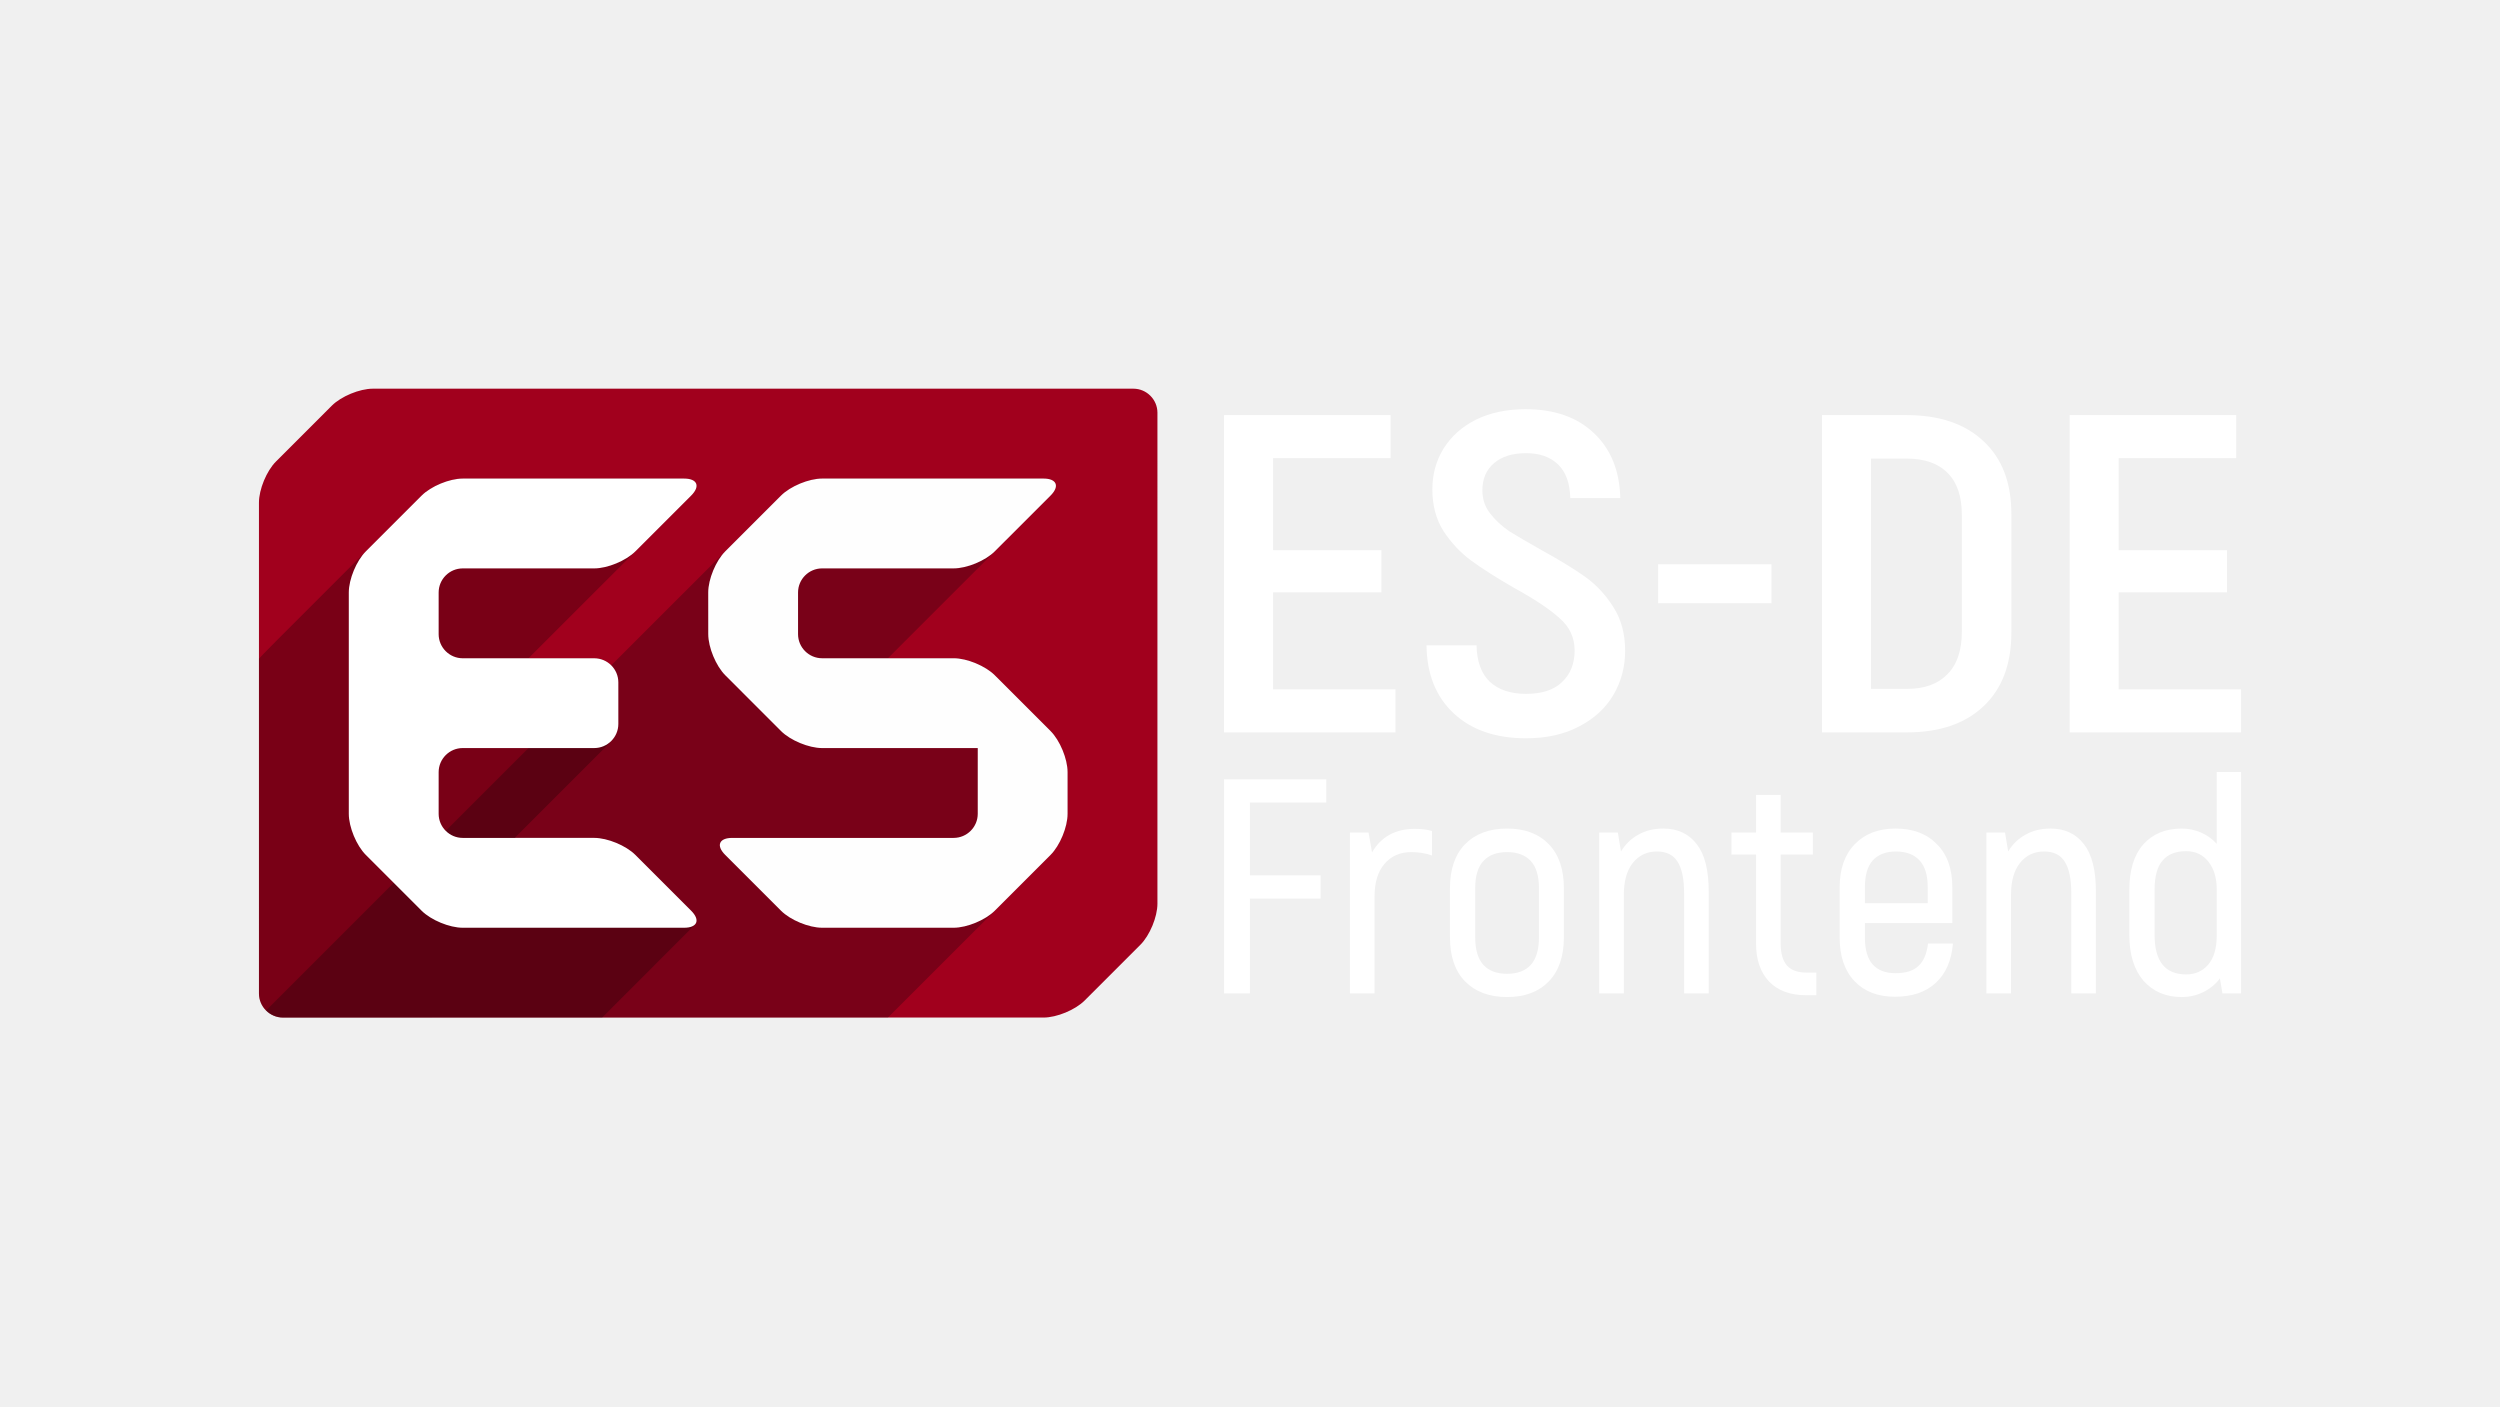
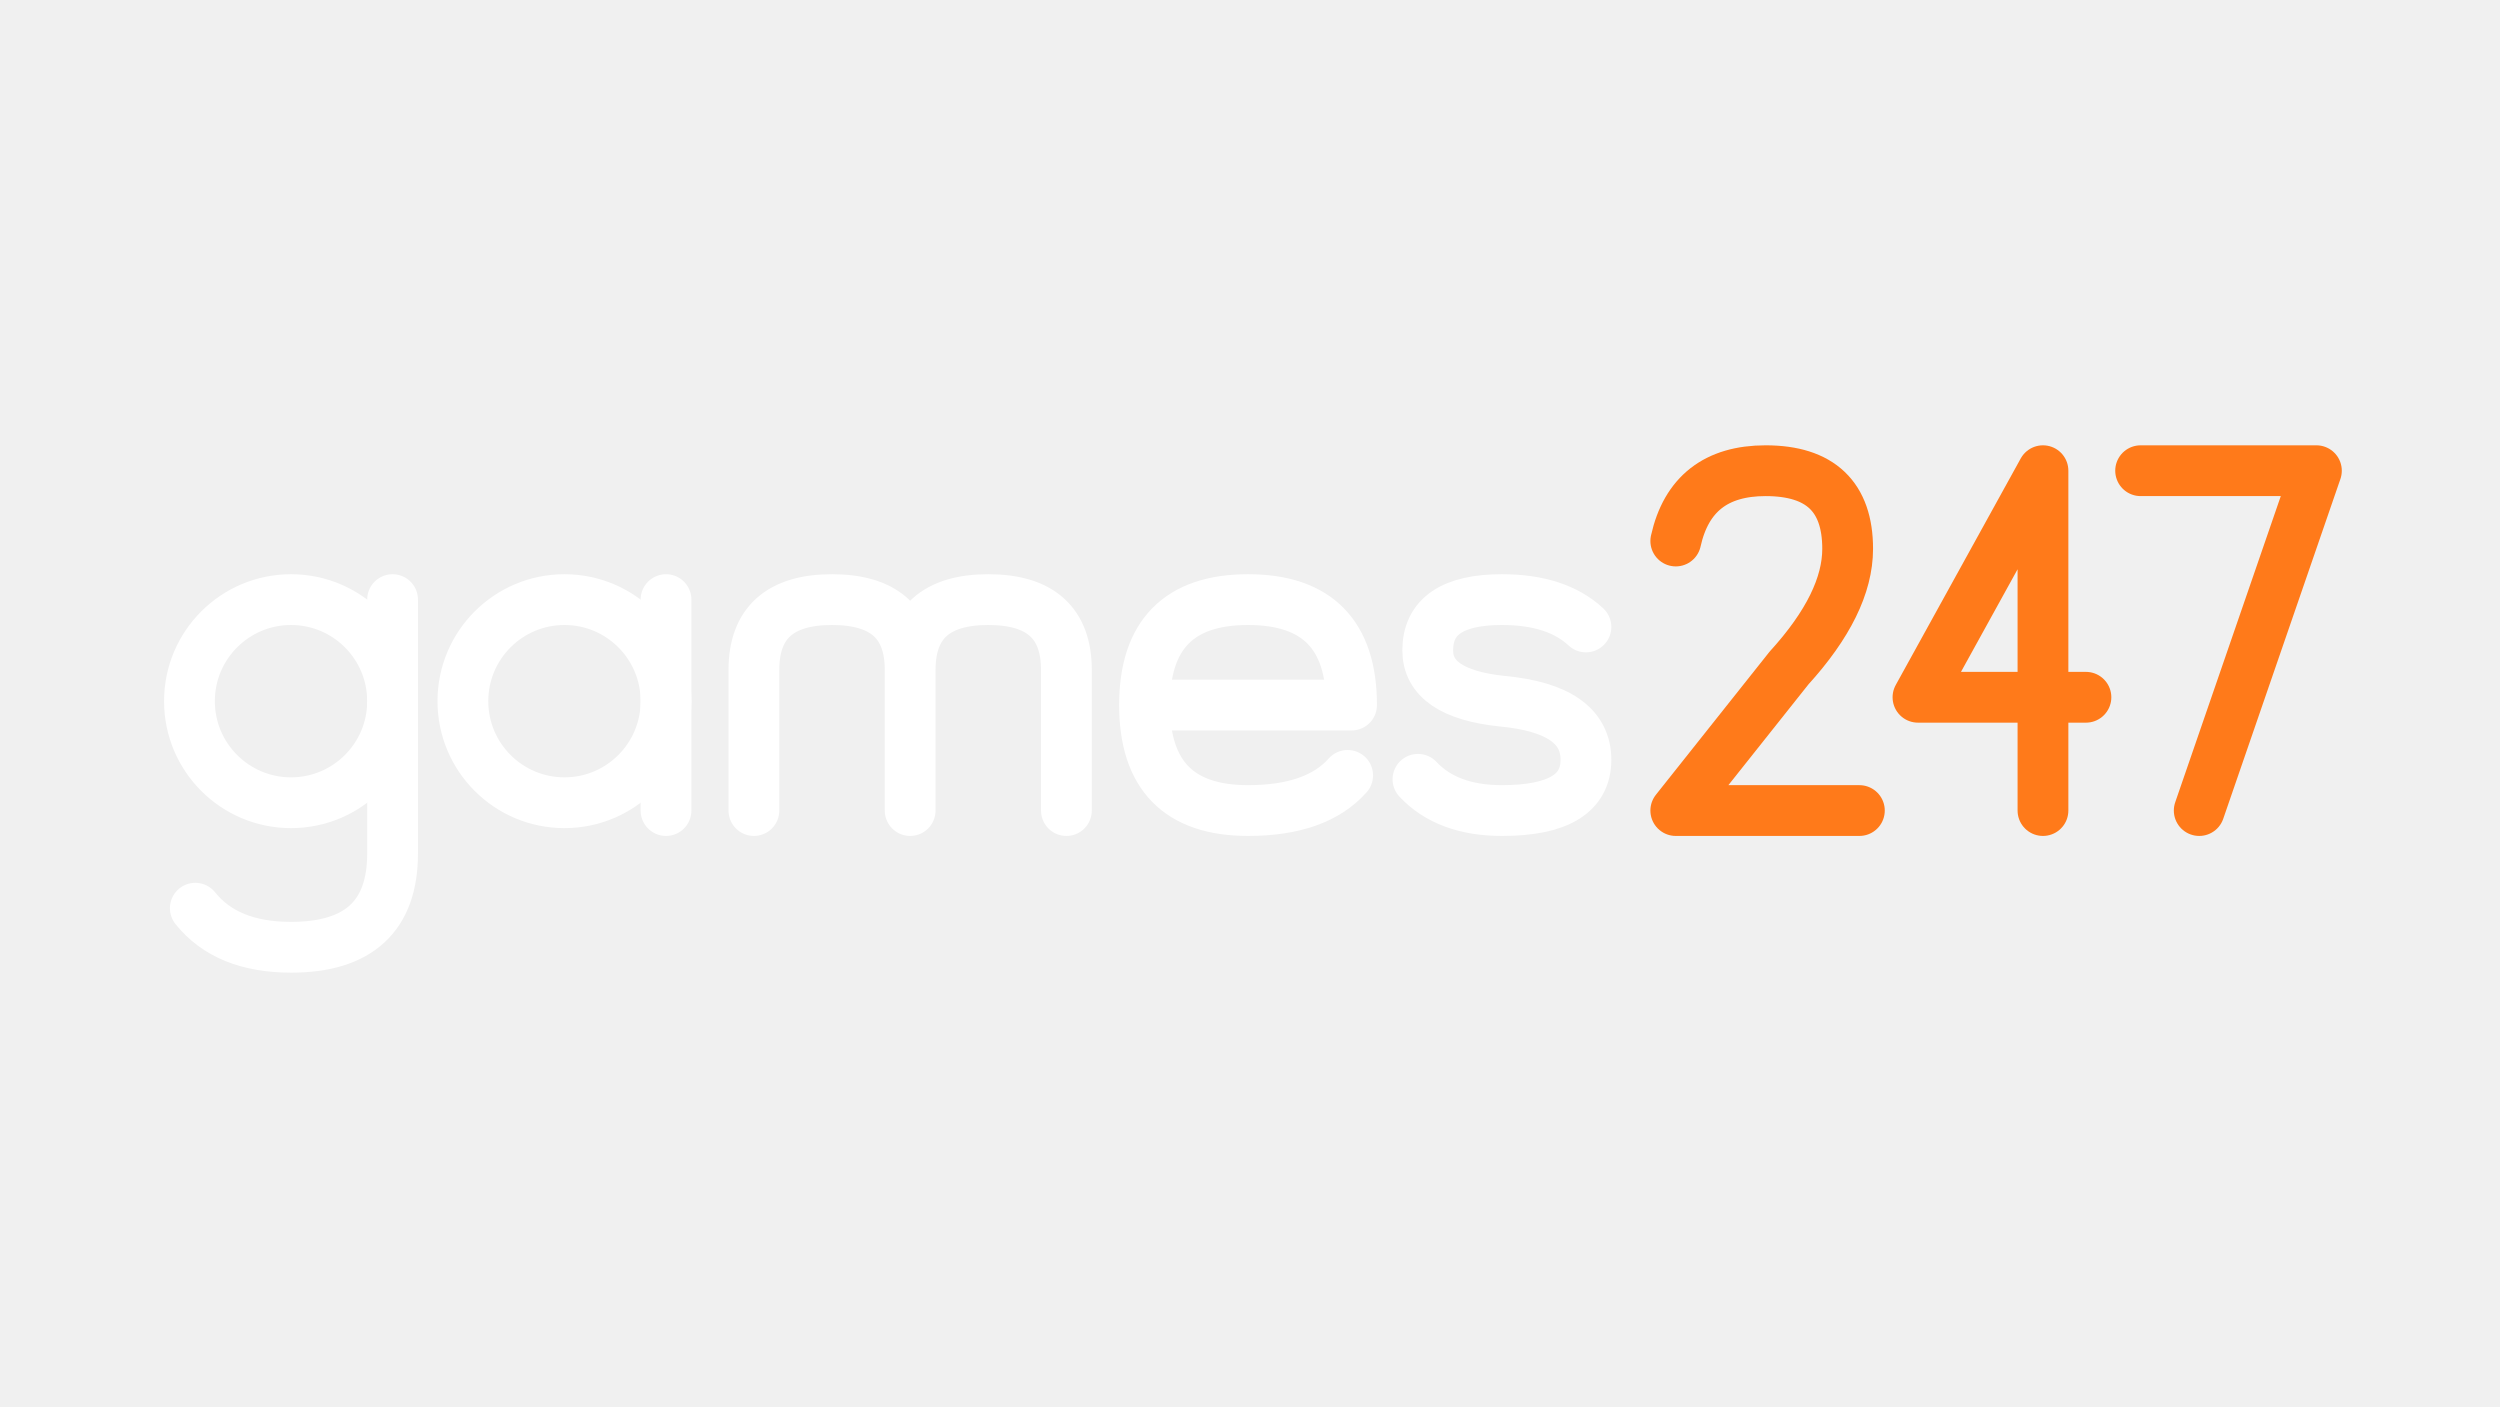
- <svg xmlns="http://www.w3.org/2000/svg" xmlns:xlink="http://www.w3.org/1999/xlink" version="1.1" x="0px" y="0px" width="1280px" height="720px" viewBox="0 0 1280 720" enable-background="new 0 0 1280 720" xml:space="preserve" id="svg80">
-   <defs id="defs84">
-     <rect x="1146.356" y="602.183" width="537.425" height="422.159" id="rect93041" />
-     <rect x="-29.127" y="-24.525" width="50.36" height="97.322" id="rect39783" />
-     <rect x="-7.203" y="-224.854" width="290.623" height="207.475" id="rect38611" />
-     <linearGradient y2="227.338" x2="323.802" y1="542.322" x1="118.312" gradientUnits="userSpaceOnUse" id="SVGID_1_">
-       <stop id="stop17" style="stop-color:#004E73" offset="0" />
-       <stop id="stop19" style="stop-color:#00A1B0" offset="1" />
-     </linearGradient>
-     <linearGradient y2="288.386" x2="399.8" y1="540.373" x1="144.813" gradientUnits="userSpaceOnUse" id="SVGID_2_">
-       <stop id="stop26" style="stop-color:#D3D3D3" offset="0.308" />
-       <stop id="stop28" style="stop-color:#FFFFFF" offset="0.675" />
-     </linearGradient>
-     <linearGradient y2="213.967" x2="326.257" y1="465.954" x1="71.27" gradientUnits="userSpaceOnUse" id="SVGID_3_" xlink:href="#SVGID_2_">
-       <stop id="stop37" style="stop-color:#D3D3D3" offset="0.308" />
-       <stop id="stop39" style="stop-color:#FFFFFF" offset="0.675" />
-     </linearGradient>
-   </defs>
-   <g id="Layer_2">
- </g>
-   <g id="Layer_3">
- </g>
-   <text xml:space="preserve" id="text38609" style="font-size:40px;line-height:1.25;font-family:Akrobat;-inkscape-font-specification:Akrobat;text-align:center;letter-spacing:0px;word-spacing:0px;white-space:pre;shape-inside:url(#rect38611);display:inline" />
-   <text xml:space="preserve" id="text39781" style="font-size:40px;line-height:1.25;font-family:Akrobat;-inkscape-font-specification:Akrobat;text-align:center;letter-spacing:0px;word-spacing:0px;white-space:pre;shape-inside:url(#rect39783);display:inline" />
-   <text xml:space="preserve" id="text93039" style="font-size:40px;line-height:1.25;font-family:Akrobat;-inkscape-font-specification:Akrobat;text-align:center;letter-spacing:0px;word-spacing:0px;white-space:pre;shape-inside:url(#rect93041);display:inline" />
-   <g id="g5" transform="matrix(0.6901615,0,0,0.6901615,163.5872,785.8139)">
-     <g id="g897-8-7" transform="matrix(1.607975,0,0,1.607975,-72.26027,-1227.87)">
-       <path d="M 431.529,442.097 Z" id="path3-3-5" style="fill:#c90012" />
-       <path d="M 431.529,359.216 Z" id="path5-1-3" style="fill:#c90012" />
-       <path d="M 431.529,276.306 Z" id="path7-8-5" style="fill:#c90012" />
-       <path d="M 431.529,317.753 Z" id="path9-9-6" style="fill:#c90012" />
-       <path d="M 431.529,483.544 Z" id="path11-6-2" style="fill:#c90012" />
-       <path d="M 431.529,400.642 Z" id="path13-4-9" style="fill:#c90012" />
-       <path d="M 431.529,234.842 Z" id="path15-3-1" style="fill:#c90012" />
-       <path d="m 431.529,245.951 c 0,-6.11 -4.999,-11.108 -11.105,-11.108 H 69.563 c -6.112,0 -14.644,3.534 -18.963,7.855 L 24.855,268.443 C 20.533,272.764 17,281.296 17,287.406 v 226.468 c 0,6.111 4.999,11.109 11.106,11.109 h 350.86 c 6.107,0 14.644,-3.535 18.963,-7.854 l 25.741,-25.736 c 4.32,-4.316 7.854,-12.853 7.854,-18.965 z" id="path22-3-2" style="fill:#a1001d;fill-opacity:1" />
-       <path enable-background="new    " d="M 382.22,392.789 356.491,367.06 c -4.319,-4.318 -12.854,-7.854 -18.963,-7.853 H 318.28 c -6.112,0.001 -11.11,0.001 -11.11,0.001 0,0 3.532,-3.534 7.854,-7.855 L 382.22,284.16 c 4.32,-4.321 2.854,-7.855 -3.253,-7.855 H 276.832 c -6.111,0 -14.643,3.534 -18.963,7.855 L 25.142,516.86 c -1.825,1.821 -3.517,3.514 -4.871,4.866 2.012,2.011 4.786,3.259 7.836,3.259 0.005,0 0.01,0 0.016,0 h 99.953 167.988 c 6.111,0 11.122,-0.013 11.133,-0.023 0.015,-0.016 3.559,-3.562 7.88,-7.88 l 67.144,-67.132 c 4.32,-4.316 7.854,-12.853 7.854,-18.963 v -19.235 c -0.002,-6.112 -3.535,-14.648 -7.855,-18.963 z" id="path24-3-7" style="opacity:0.25;fill:#000406;fill-opacity:1" />
-       <path d="m 276.824,400.649 c -6.108,0 -14.643,-3.536 -18.96,-7.857 l -25.71,-25.718 c -4.321,-4.321 -7.857,-12.855 -7.865,-18.966 l -0.012,-19.246 c -0.008,-6.11 3.525,-14.643 7.846,-18.964 l 25.741,-25.737 c 4.321,-4.321 12.852,-7.855 18.963,-7.855 h 102.14 c 6.107,0 7.573,3.534 3.253,7.855 l -25.741,25.737 c -4.32,4.321 -12.852,7.855 -18.963,7.855 h -60.688 c -6.112,0 -11.11,4.998 -11.11,11.108 v 19.246 c 0,6.11 4.998,11.108 11.106,11.106 l 60.702,-0.007 c 6.107,-0.002 14.644,3.533 18.963,7.853 l 25.729,25.729 c 4.32,4.314 7.854,12.851 7.854,18.963 v 19.235 c 0,6.109 -3.532,14.646 -7.854,18.963 l -25.74,25.74 c -4.321,4.316 -12.853,7.854 -18.964,7.854 h -60.688 c -6.112,0 -14.643,-3.536 -18.963,-7.854 l -25.741,-25.74 c -4.32,-4.316 -2.858,-7.854 3.253,-7.854 h 102.14 c 6.112,0 11.11,-4.998 11.11,-11.108 V 411.75 c 0,-6.112 0,-11.11 0.003,-11.11 0.004,0 -4.994,0 -11.103,0 z" id="path31-8-0" style="fill:#fefefe;fill-opacity:1" />
-       <g id="g35-6-9" style="opacity:0.25;fill:#000000;fill-opacity:1">
-         <path style="fill:#000000;fill-opacity:1" d="m 17.008,370.877 c 0,-6.109 0,-11.238 0,-11.393 0,-0.155 3.532,-3.818 7.854,-8.138 L 92.047,284.16 c 4.321,-4.321 12.855,-7.855 18.963,-7.855 h 102.15 c 6.108,0 7.574,3.534 3.253,7.855 l -67.197,67.182 c -4.32,4.321 -7.853,7.855 -7.853,7.855 0,0 4.998,0.002 11.11,0.006 l 19.228,0.007 c 6.108,0.004 10.75,4.993 10.318,11.086 l -1.114,15.593 c -0.433,6.092 -1.707,11.997 -2.833,13.122 -1.125,1.125 -5.576,5.58 -9.896,9.896 l -25.201,25.201 c -4.32,4.315 -7.885,7.885 -7.922,7.918 -0.034,0.034 4.933,0.064 11.041,0.062 h 17.979 c 6.108,-0.004 14.784,3.379 19.281,7.519 l 26.836,24.694 c 4.497,4.137 8.181,7.623 8.058,7.75 -0.126,0.126 -3.766,3.762 -8.087,8.083 l -34.827,34.85 -147.212,0.002 c -6.107,0 -11.105,-4.998 -11.105,-11.11 z" id="path33-0-3" />
-       </g>
-       <path d="m 111.01,442.097 c -6.107,0 -11.104,-4.998 -11.104,-11.108 v -19.235 c 0,-6.112 4.998,-11.11 11.104,-11.11 h 60.69 c 6.108,0 11.106,-4.998 11.106,-11.108 V 370.33 c 0,-6.112 -4.998,-11.11 -11.106,-11.11 h -60.69 c -6.107,0 -11.104,-4.998 -11.104,-11.108 v -19.246 c 0,-6.11 4.998,-11.108 11.104,-11.108 h 60.69 c 6.108,0 14.643,-3.534 18.964,-7.854 l 25.749,-25.741 c 4.321,-4.319 2.855,-7.853 -3.253,-7.853 H 111.01 c -6.107,0 -14.643,3.534 -18.963,7.855 L 66.31,309.9 c -4.32,4.321 -7.857,12.854 -7.857,18.964 v 102.125 c 0,6.11 3.537,14.646 7.857,18.963 l 25.737,25.74 c 4.321,4.316 12.855,7.854 18.963,7.854 h 102.143 c 6.112,0 7.574,-3.536 3.253,-7.855 l -25.741,-25.744 c -4.32,-4.321 -12.854,-7.857 -18.964,-7.857 z" id="path42-4-6" style="fill:#ffffff;fill-opacity:1" />
+ <svg xmlns="http://www.w3.org/2000/svg" version="1.1" width="1280px" height="720px" viewBox="0 0 1280 720">
+   <g transform="translate(-206,-53)" fill="none" stroke-width="26" stroke-linecap="round" stroke-linejoin="round">
+     <g stroke="#ffffff">
+       <circle cx="355" cy="412" r="52" />
+       <path d="M407 360 V490 Q407 538 355 538 Q322 538 306 518" />
+       <circle cx="495" cy="412" r="52" />
+       <path d="M547 360 V468" />
+       <path d="M592 468 V396 Q592 360 632 360 Q672 360 672 396 V468                M672 396 Q672 360 712 360 Q752 360 752 396 V468" />
+       <path d="M792 414 H898 Q898 360 845 360 Q792 360 792 414                Q792 468 845 468 Q880 468 896 450" />
+       <path d="M1018 374 Q1003 360 975 360 Q937 360 937 386 Q937 408 975 412                Q1018 416 1018 442 Q1018 468 975 468 Q947 468 932 452" />
    </g>
-     <g id="g1679-0" transform="matrix(1.949172,0,0,2.110724,-570.1604,-1337.202)">
-       <g aria-label="ES-DE" transform="matrix(0.9434235,0,0,0.8132334,66.17498,52.48813)" id="text112598-2-6" style="font-size:195.9px;line-height:1.25;font-family:Akrobat;-inkscape-font-specification:Akrobat;text-align:center;letter-spacing:0px;word-spacing:0px;text-anchor:middle;stroke-width:1.02">
-         <path d="m 673.974,349.081 v 18.61 h -69.153 v -137.13 h 67.194 v 18.61 h -47.408 v 39.768 h 43.686 v 18.219 h -43.686 v 41.923 z" style="font-weight:bold;-inkscape-font-specification:'Akrobat Bold';fill:#ffffff" id="path131021-8-2" />
-         <path d="m 726.671,370.238 q -18.415,0 -29.189,-10.774 -10.774,-10.774 -10.97,-29.385 h 20.178 q 0.196,10.383 5.289,15.672 5.289,5.289 14.693,5.289 9.599,0 14.497,-5.093 5.093,-5.093 5.093,-13.713 0,-8.228 -6.073,-13.909 -6.073,-5.877 -18.415,-13.125 -10.774,-6.661 -17.239,-11.754 -6.465,-5.093 -11.166,-12.733 -4.506,-7.64 -4.506,-18.023 0,-9.795 4.506,-17.631 4.702,-8.032 13.125,-12.538 8.62,-4.506 19.982,-4.506 17.435,0 27.622,10.383 10.187,10.383 10.579,28.014 h -20.178 q -0.196,-9.599 -4.897,-14.497 -4.702,-4.897 -12.929,-4.897 -8.228,0 -12.929,4.31 -4.702,4.31 -4.702,11.754 0,5.681 3.134,9.991 3.134,4.31 7.64,7.64 4.702,3.134 13.125,8.228 10.97,6.465 17.631,11.558 6.661,5.093 11.362,13.125 4.702,7.836 4.702,18.806 0,10.383 -4.702,19.002 -4.702,8.62 -13.909,13.713 -9.011,5.093 -21.353,5.093 z" style="font-weight:bold;-inkscape-font-specification:'Akrobat Bold';fill:#ffffff" id="path131023-9-6" />
-         <path d="m 779.955,295.024 h 45.719 v 16.847 h -45.719 z" style="font-weight:bold;-inkscape-font-specification:'Akrobat Bold';fill:#ffffff" id="path131025-3-1" />
-         <path d="m 846.05,230.562 h 34.087 c 13.321,0 23.704,3.787 31.148,11.362 7.444,7.444 11.166,17.892 11.166,31.344 v 51.326 c 0,13.582 -3.722,24.161 -11.166,31.736 -7.444,7.575 -17.762,11.362 -30.952,11.362 h -34.282 z m 34.282,118.324 c 7.052,0 12.472,-2.09 16.26,-6.269 3.918,-4.179 5.877,-10.317 5.877,-18.415 v -50.542 c 0,-7.967 -1.894,-13.974 -5.681,-18.023 -3.787,-4.179 -9.273,-6.269 -16.456,-6.269 h -14.497 v 99.517 z" style="font-weight:bold;-inkscape-font-specification:'Akrobat Bold';fill:#ffffff" id="path131027-6-8" />
-         <path d="m 1015.111,349.081 v 18.61 h -69.153 v -137.13 h 67.194 v 18.61 h -47.408 v 39.768 h 43.686 v 18.219 h -43.686 v 41.923 z" style="font-weight:bold;-inkscape-font-specification:'Akrobat Bold';fill:#ffffff" id="path131029-8-7" />
-       </g>
-       <g aria-label="Frontend" transform="matrix(0.9252944,0,0,0.8280377,786.3962,689.4601)" id="text139082-9" style="font-size:129.795px;line-height:1.25;font-family:Akrobat;-inkscape-font-specification:Akrobat;text-align:center;letter-spacing:0px;word-spacing:0px;text-anchor:middle;stroke-width:0.676">
-         <path d="m -151.055,-378.35 v 30.891 h 29.074 v 9.864 h -29.074 v 40.236 h -10.643 v -90.856 h 42.054 v 9.864 z" style="font-weight:600;-inkscape-font-specification:'Akrobat Semi-Bold';fill:#ffffff" id="path156490-2" />
-         <path d="m -83.173,-367.188 q 4.153,0 7.009,0.909 v 10.384 q -3.894,-1.428 -8.566,-1.428 -6.879,0 -11.033,5.062 -4.024,4.932 -4.024,13.758 v 41.145 h -10.124 v -68.272 h 7.658 l 1.428,8.437 q 5.581,-9.994 17.652,-9.994 z" style="font-weight:600;-inkscape-font-specification:'Akrobat Semi-Bold';fill:#ffffff" id="path156492-0" />
-         <path d="m -45.273,-295.801 q -10.903,0 -17.263,-6.62 -6.23,-6.62 -6.23,-18.69 v -20.897 q 0,-12.071 6.23,-18.69 6.36,-6.62 17.263,-6.62 10.903,0 17.133,6.62 6.23,6.62 6.23,18.69 v 20.897 q 0,12.071 -6.23,18.69 -6.23,6.62 -17.133,6.62 z m 0,-9.864 q 6.36,0 9.735,-3.764 3.375,-3.894 3.375,-11.682 v -20.897 q 0,-7.788 -3.375,-11.552 -3.375,-3.764 -9.735,-3.764 -6.36,0 -9.735,3.764 -3.375,3.764 -3.375,11.552 v 20.897 q 0,7.788 3.375,11.682 3.375,3.764 9.735,3.764 z" style="font-weight:600;-inkscape-font-specification:'Akrobat Semi-Bold';fill:#ffffff" id="path156494-2" />
-         <path d="m 18.976,-367.318 q 8.826,0 13.758,6.62 4.932,6.49 4.932,20.118 v 43.222 H 27.542 v -42.443 q 0,-9.215 -2.726,-13.499 -2.596,-4.283 -8.437,-4.283 -6.23,0 -9.994,4.932 -3.634,4.802 -3.634,13.499 v 41.794 H -7.373 v -68.272 h 7.658 l 1.298,8.047 q 2.726,-4.673 7.139,-7.139 4.413,-2.596 10.254,-2.596 z" style="font-weight:600;-inkscape-font-specification:'Akrobat Semi-Bold';fill:#ffffff" id="path156496-3" />
-         <path d="m 81.926,-306.184 v 9.605 h -4.283 q -9.735,0 -15.186,-5.841 -5.322,-5.841 -5.322,-16.095 v -37.77 h -10.124 v -9.345 h 10.124 v -15.965 h 10.124 v 15.965 h 13.239 v 9.345 H 67.259 v 37.77 q 0,6.23 2.596,9.345 2.596,2.985 8.047,2.985 z" style="font-weight:600;-inkscape-font-specification:'Akrobat Semi-Bold';fill:#ffffff" id="path156498-7" />
-         <path d="m 138.127,-318.515 q -0.909,10.903 -7.139,16.744 -6.1,5.841 -16.744,5.841 -10.513,0 -16.614,-6.62 -6.1,-6.62 -6.1,-18.431 v -21.416 q 0,-11.682 6.23,-18.301 6.23,-6.62 16.744,-6.62 10.773,0 17.003,6.62 6.36,6.49 6.36,18.301 v 15.186 h -35.953 v 6.23 q 0,7.658 3.245,11.422 3.245,3.634 9.345,3.634 6.23,0 9.345,-2.985 3.245,-2.985 4.024,-9.605 z m -23.493,-39.068 q -6.1,0 -9.475,3.764 -3.245,3.764 -3.245,11.292 v 6.879 h 25.829 v -6.879 q 0,-7.528 -3.375,-11.292 -3.375,-3.764 -9.735,-3.764 z" style="font-weight:600;-inkscape-font-specification:'Akrobat Semi-Bold';fill:#ffffff" id="path156500-5" />
-         <path d="m 178.234,-367.318 q 8.826,0 13.758,6.62 4.932,6.49 4.932,20.118 v 43.222 h -10.124 v -42.443 q 0,-9.215 -2.726,-13.499 -2.596,-4.283 -8.437,-4.283 -6.23,0 -9.994,4.932 -3.634,4.802 -3.634,13.499 v 41.794 h -10.124 v -68.272 h 7.658 l 1.298,8.047 q 2.726,-4.673 7.139,-7.139 4.413,-2.596 10.254,-2.596 z" style="font-weight:600;-inkscape-font-specification:'Akrobat Semi-Bold';fill:#ffffff" id="path156502-9" />
-         <path d="m 256.63,-391.33 v 93.972 h -7.658 l -1.038,-6.36 q -2.596,3.634 -6.879,5.841 -4.153,2.077 -8.826,2.077 -9.735,0 -15.705,-6.879 -5.841,-7.009 -5.841,-19.469 v -19.21 q 0,-12.46 5.711,-19.21 5.841,-6.749 15.835,-6.749 4.153,0 7.918,1.687 3.764,1.687 6.49,4.802 v -30.502 z m -9.994,49.971 q 0,-7.398 -3.375,-11.811 -3.375,-4.543 -9.215,-4.543 -6.49,0 -9.735,4.024 -3.245,3.894 -3.245,12.331 v 19.21 q 0,16.744 12.979,16.744 5.581,0 9.086,-4.153 3.504,-4.283 3.504,-12.46 z" style="font-weight:600;-inkscape-font-specification:'Akrobat Semi-Bold';fill:#ffffff" id="path156504-2" />
-       </g>
+     <g stroke="#ff7a1a">
+       <path d="M1064 330 Q1072 294 1110 294 Q1152 294 1152 334 Q1152 362 1122 395 L1064 468 H1158" />
+       <path d="M1252 468 V294 L1188 410 H1274" />
+       <path d="M1302 294 H1392 L1332 468" />
    </g>
  </g>
</svg>
